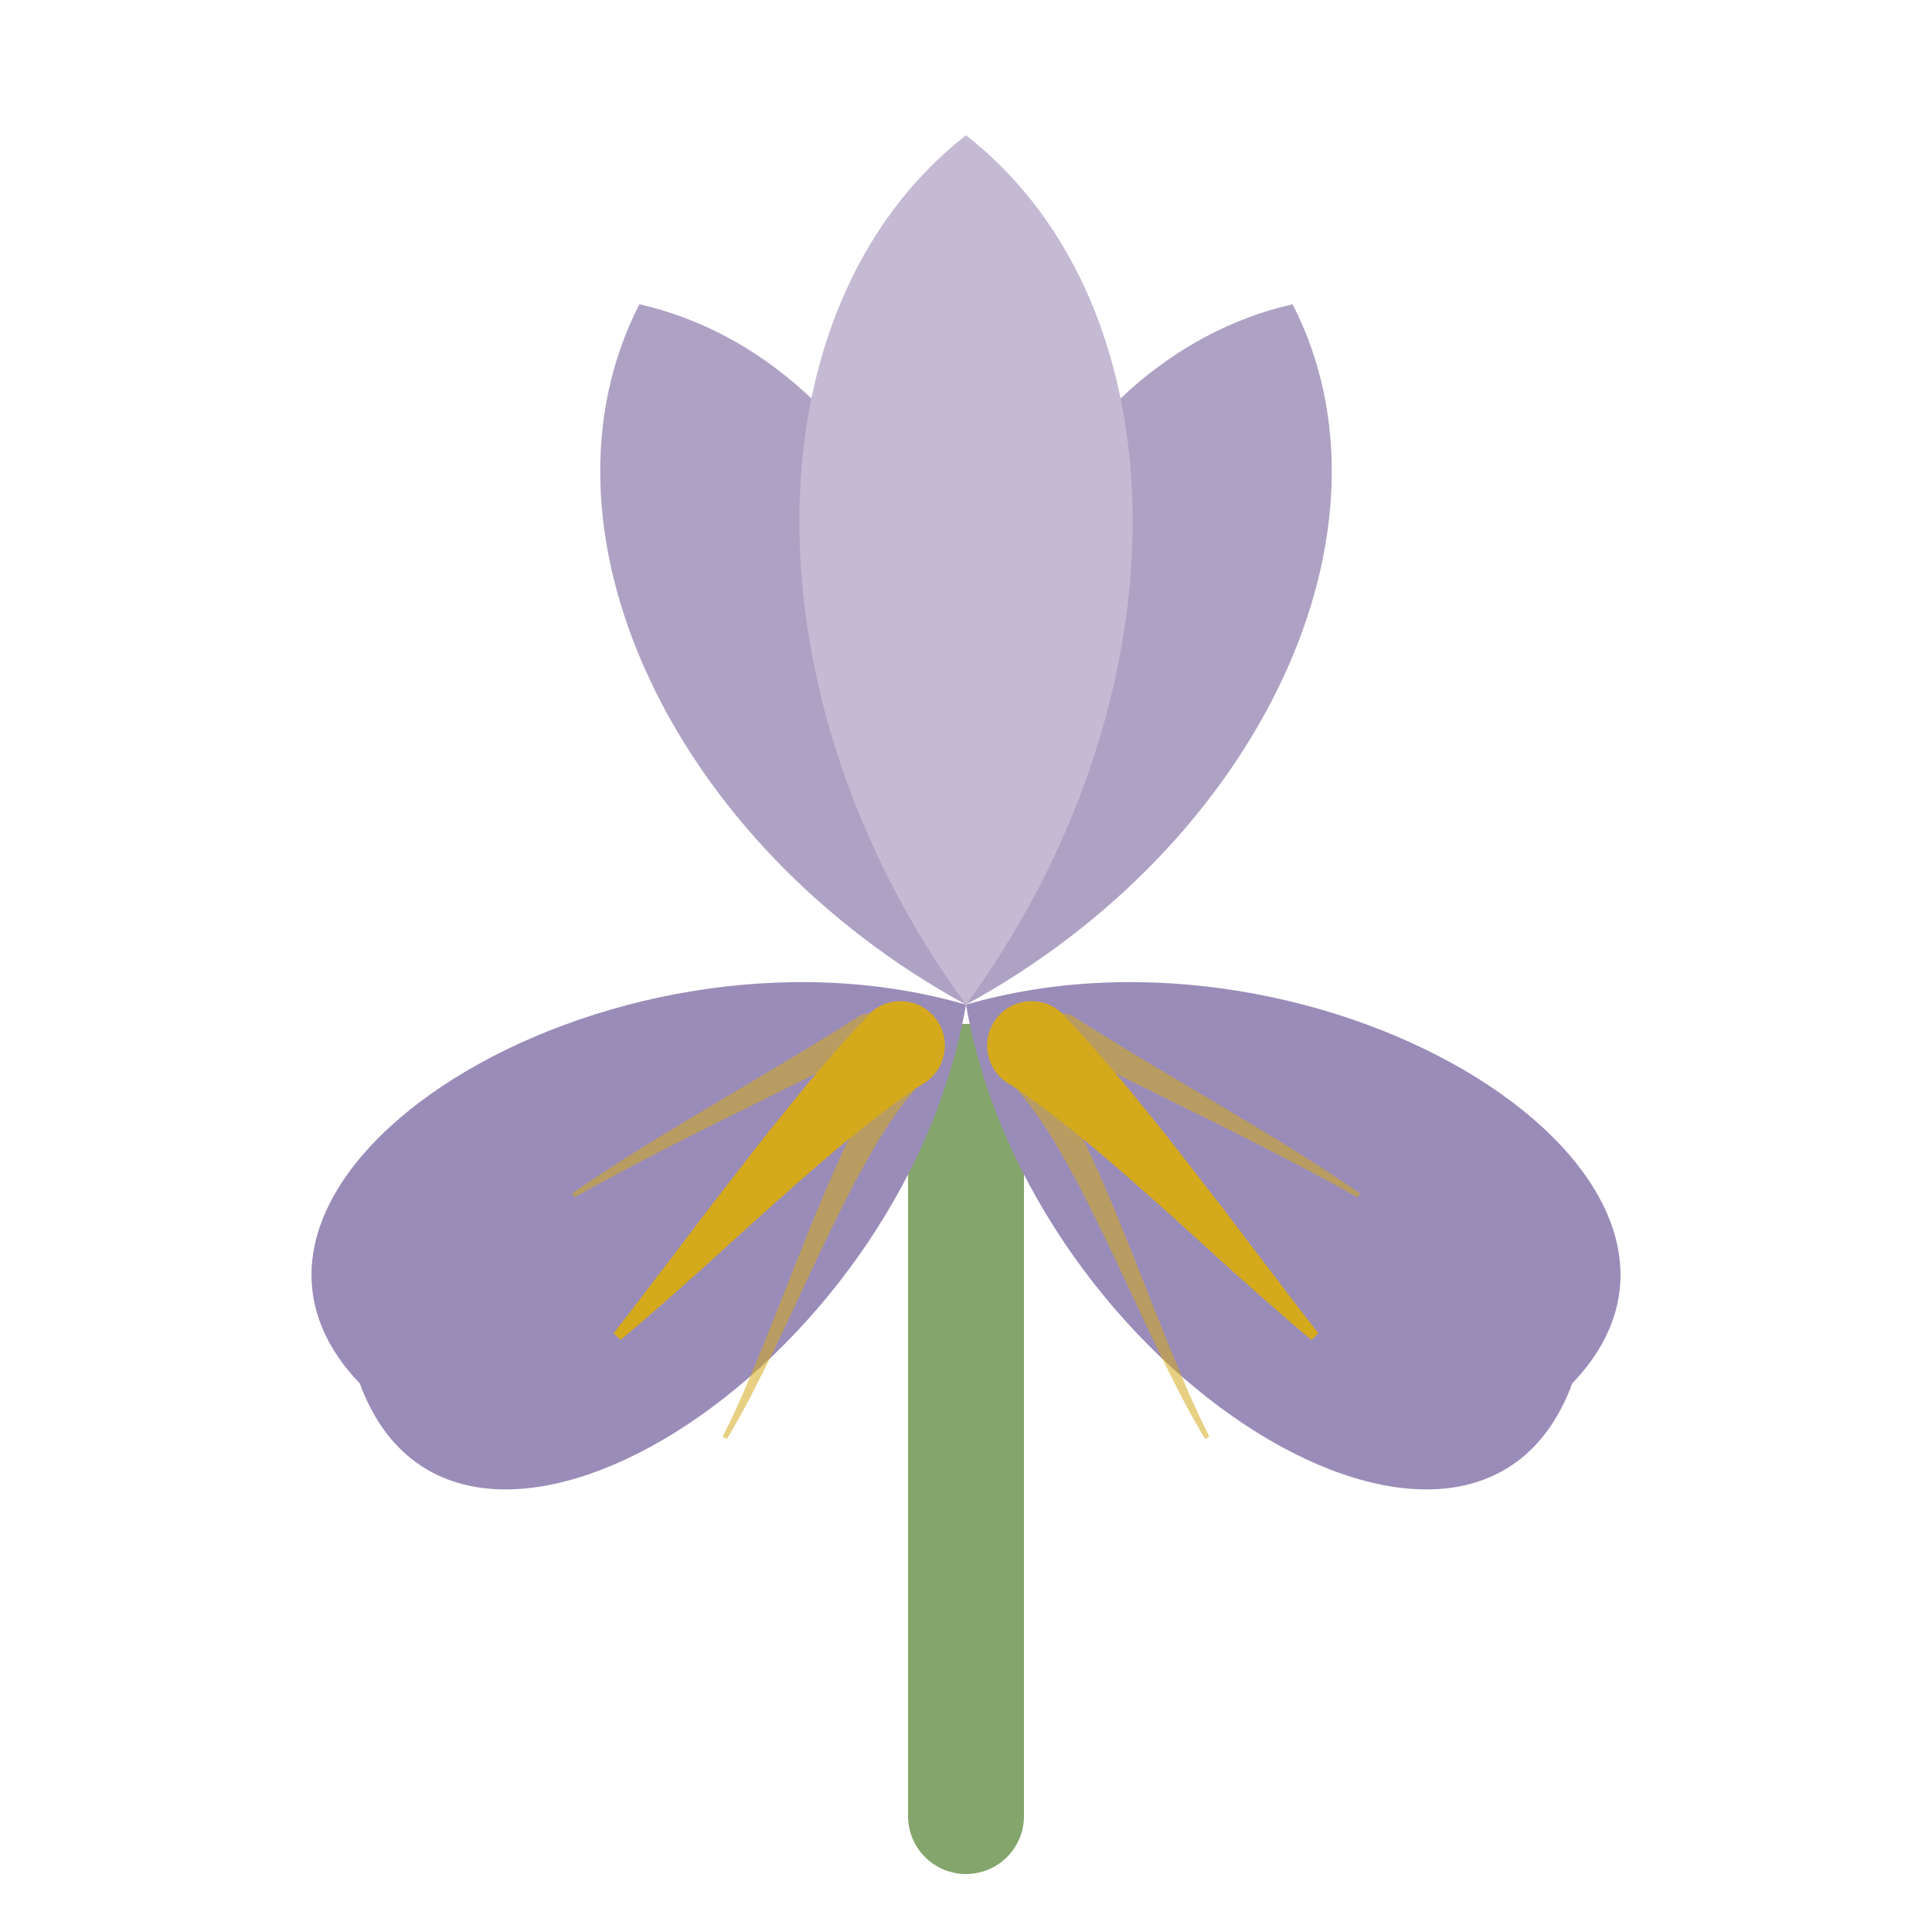
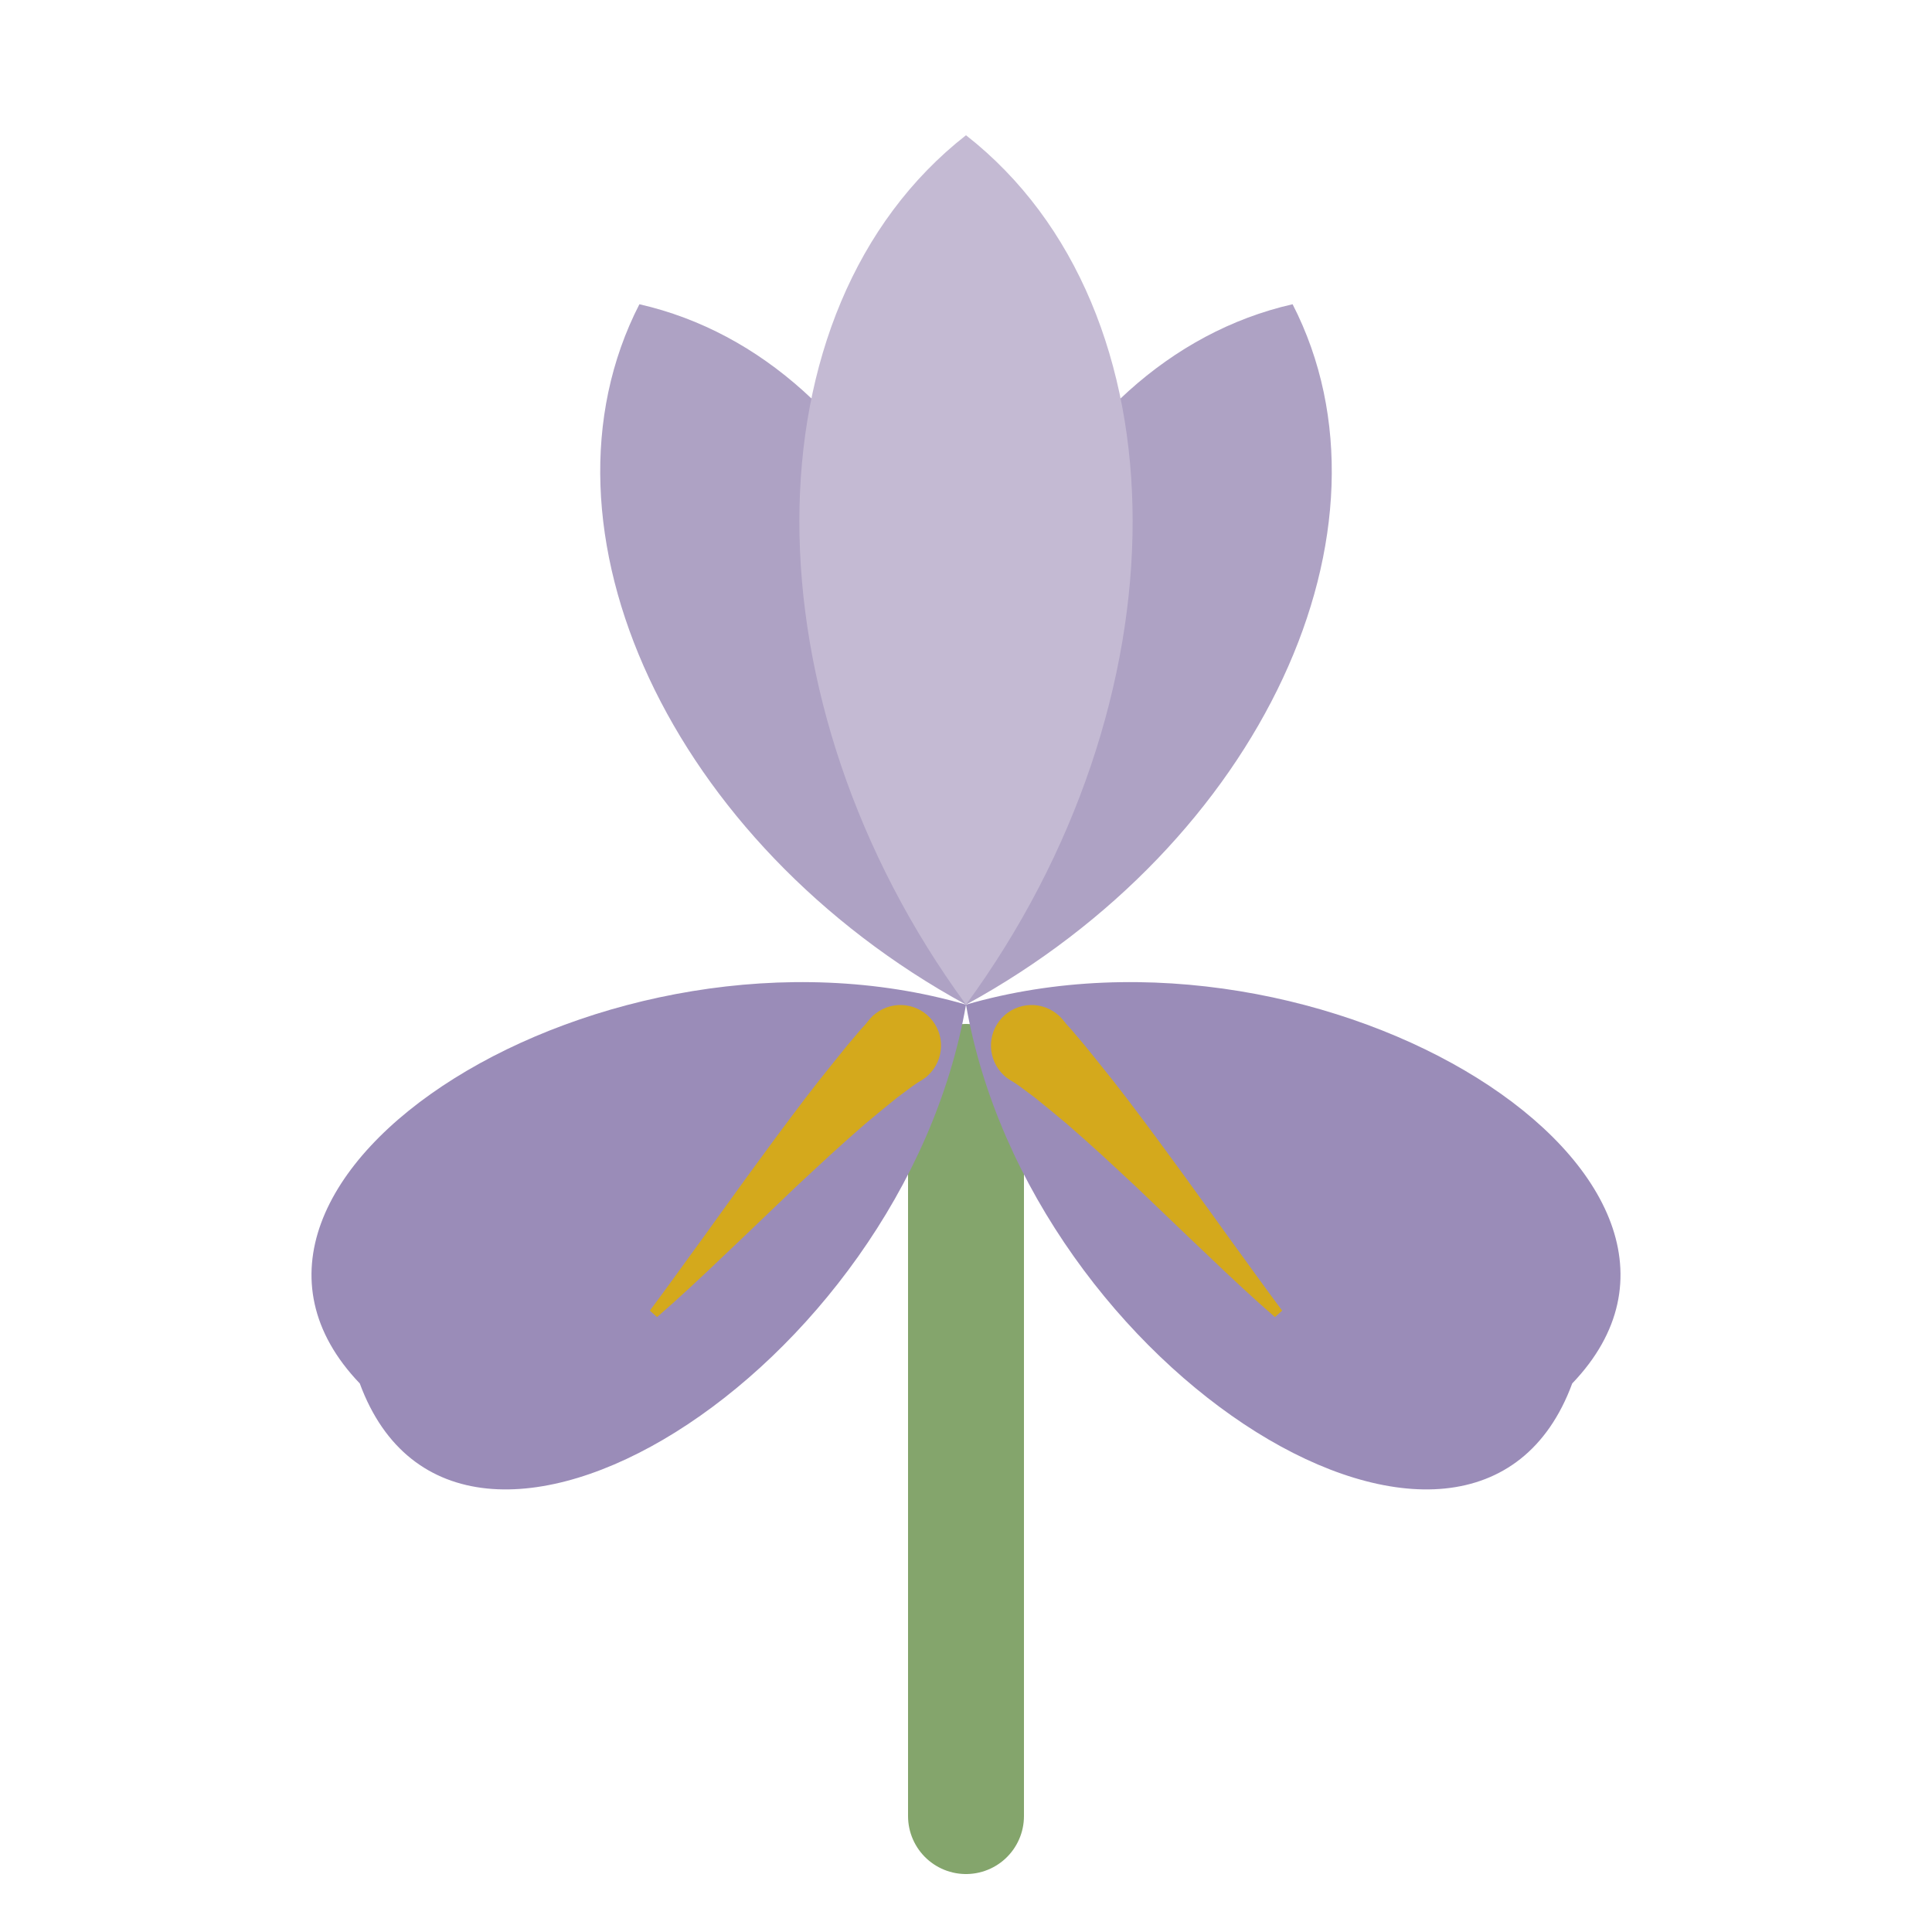
<svg xmlns="http://www.w3.org/2000/svg" viewBox="0 0 100 100">
  <path d="M50 56 V94" fill="none" stroke="#84A56C" stroke-width="6" stroke-linecap="round" />
  <g transform="translate(50 52) rotate(122)">
    <path d="M0 0 C-14.4 -12.9 -14.4 -40.0 0 -37 C14.4 -40.0 14.4 -12.9 0 0 Z" fill="#9A8CB8" />
    <g fill="#D4A91C">
-       <path d="M2.28 -3.70 L2.31 -4.77 L2.38 -5.91 L2.49 -7.11 L2.63 -8.37 L2.80 -9.67 L3.00 -11.01 L3.22 -12.37 L3.45 -13.75 L3.69 -15.14 L3.94 -16.53 L4.19 -17.90 L4.43 -19.26 L4.66 -20.60 L4.87 -21.90 L5.07 -23.15 L5.24 -24.36 L4.76 -24.48 L4.34 -23.34 L3.90 -22.16 L3.43 -20.93 L2.96 -19.67 L2.47 -18.38 L1.97 -17.07 L1.48 -15.74 L0.99 -14.41 L0.50 -13.08 L0.03 -11.76 L-0.42 -10.45 L-0.86 -9.16 L-1.26 -7.90 L-1.64 -6.66 L-1.98 -5.46 L-2.28 -4.30 Z" />
-       <circle cx="0.00" cy="-4.00" r="2.30" />
-     </g>
-     <g fill="#D4A91C" opacity="0.55">
-       <path d="M-0.77 -5.03 L-0.85 -5.96 L-0.94 -6.94 L-1.04 -7.96 L-1.14 -9.02 L-1.25 -10.12 L-1.36 -11.24 L-1.47 -12.38 L-1.59 -13.53 L-1.70 -14.70 L-1.81 -15.86 L-1.91 -17.01 L-2.00 -18.15 L-2.09 -19.28 L-2.16 -20.37 L-2.23 -21.44 L-2.28 -22.47 L-2.52 -22.47 L-2.56 -21.44 L-2.59 -20.36 L-2.60 -19.26 L-2.61 -18.13 L-2.60 -16.98 L-2.58 -15.82 L-2.56 -14.65 L-2.54 -13.48 L-2.51 -12.32 L-2.49 -11.17 L-2.46 -10.05 L-2.44 -8.95 L-2.43 -7.88 L-2.42 -6.86 L-2.42 -5.89 L-2.43 -4.97 Z" />
-       <circle cx="-1.60" cy="-5.00" r="0.83" />
-     </g>
-     <g fill="#D4A91C" opacity="0.55">
-       <path d="M2.38 -4.72 L2.68 -5.61 L3.08 -6.57 L3.56 -7.59 L4.13 -8.65 L4.75 -9.76 L5.43 -10.90 L6.15 -12.06 L6.89 -13.24 L7.66 -14.43 L8.43 -15.62 L9.19 -16.80 L9.94 -17.97 L10.65 -19.13 L11.33 -20.26 L11.95 -21.35 L12.51 -22.41 L12.29 -22.53 L11.66 -21.52 L10.97 -20.48 L10.22 -19.41 L9.44 -18.31 L8.62 -17.19 L7.79 -16.06 L6.95 -14.92 L6.11 -13.78 L5.28 -12.64 L4.48 -11.51 L3.72 -10.41 L3.00 -9.32 L2.34 -8.26 L1.75 -7.23 L1.24 -6.23 L0.82 -5.28 Z" />
-       <circle cx="1.60" cy="-5.00" r="0.83" />
+       <path d="M2.07 -3.67 L2.11 -4.58 L2.19 -5.56 L2.32 -6.61 L2.47 -7.71 L2.66 -8.87 L2.87 -10.06 L3.10 -11.27 L3.34 -12.51 L3.60 -13.76 L3.86 -15.01 L4.12 -16.26 L4.37 -17.49 L4.62 -18.71 L4.85 -19.89 L5.06 -21.04 L5.24 -22.13 L4.76 -22.27 L4.35 -21.23 L3.92 -20.16 L3.47 -19.05 L3.01 -17.91 L2.53 -16.74 L2.05 -15.56 L1.57 -14.38 L1.09 -13.18 L0.62 -12.00 L0.16 -10.82 L-0.28 -9.67 L-0.70 -8.53 L-1.09 -7.42 L-1.46 -6.35 L-1.79 -5.32 L-2.07 -4.33 Z" />
+       <circle cx="0.00" cy="-4.00" r="2.10" />
    </g>
  </g>
  <g transform="translate(50 52) rotate(-122)">
    <path d="M0 0 C-14.4 -12.9 -14.4 -40.0 0 -37 C14.4 -40.0 14.4 -12.9 0 0 Z" fill="#9A8CB8" />
    <g fill="#D4A91C">
-       <path d="M2.28 -4.30 L1.98 -5.46 L1.64 -6.66 L1.26 -7.90 L0.86 -9.16 L0.42 -10.45 L-0.03 -11.76 L-0.50 -13.08 L-0.99 -14.41 L-1.48 -15.74 L-1.97 -17.07 L-2.47 -18.38 L-2.96 -19.67 L-3.43 -20.93 L-3.90 -22.16 L-4.34 -23.34 L-4.76 -24.48 L-5.24 -24.36 L-5.07 -23.15 L-4.87 -21.90 L-4.66 -20.60 L-4.43 -19.26 L-4.19 -17.90 L-3.94 -16.53 L-3.69 -15.14 L-3.45 -13.75 L-3.22 -12.37 L-3.00 -11.01 L-2.80 -9.67 L-2.63 -8.37 L-2.49 -7.11 L-2.38 -5.91 L-2.31 -4.77 L-2.28 -3.70 Z" />
-       <circle cx="0.00" cy="-4.00" r="2.30" />
-     </g>
-     <g fill="#D4A91C" opacity="0.55">
-       <path d="M-0.82 -5.28 L-1.24 -6.23 L-1.75 -7.23 L-2.34 -8.26 L-3.00 -9.32 L-3.72 -10.41 L-4.48 -11.51 L-5.28 -12.64 L-6.11 -13.78 L-6.95 -14.92 L-7.79 -16.06 L-8.62 -17.19 L-9.44 -18.31 L-10.22 -19.41 L-10.97 -20.48 L-11.66 -21.52 L-12.29 -22.53 L-12.51 -22.41 L-11.95 -21.35 L-11.33 -20.26 L-10.65 -19.13 L-9.94 -17.97 L-9.19 -16.80 L-8.43 -15.62 L-7.66 -14.43 L-6.89 -13.24 L-6.15 -12.06 L-5.43 -10.90 L-4.75 -9.76 L-4.13 -8.65 L-3.56 -7.59 L-3.08 -6.57 L-2.68 -5.61 L-2.38 -4.72 Z" />
-       <circle cx="-1.60" cy="-5.00" r="0.83" />
-     </g>
-     <g fill="#D4A91C" opacity="0.55">
-       <path d="M2.43 -4.97 L2.42 -5.89 L2.42 -6.86 L2.43 -7.88 L2.44 -8.95 L2.46 -10.05 L2.49 -11.17 L2.51 -12.32 L2.54 -13.48 L2.56 -14.65 L2.58 -15.82 L2.60 -16.98 L2.61 -18.13 L2.60 -19.26 L2.59 -20.36 L2.56 -21.44 L2.52 -22.47 L2.28 -22.47 L2.23 -21.44 L2.16 -20.37 L2.09 -19.28 L2.00 -18.15 L1.91 -17.01 L1.81 -15.86 L1.70 -14.70 L1.59 -13.53 L1.47 -12.38 L1.36 -11.24 L1.25 -10.12 L1.14 -9.02 L1.04 -7.96 L0.94 -6.94 L0.85 -5.96 L0.77 -5.03 Z" />
-       <circle cx="1.60" cy="-5.00" r="0.83" />
+       <path d="M2.07 -4.33 L1.79 -5.32 L1.46 -6.35 L1.09 -7.42 L0.70 -8.53 L0.28 -9.67 L-0.16 -10.82 L-0.62 -12.00 L-1.09 -13.18 L-1.57 -14.38 L-2.05 -15.56 L-2.53 -16.74 L-3.01 -17.91 L-3.47 -19.05 L-3.92 -20.16 L-4.35 -21.23 L-4.76 -22.27 L-5.24 -22.13 L-5.06 -21.04 L-4.85 -19.89 L-4.62 -18.71 L-4.37 -17.49 L-4.12 -16.26 L-3.86 -15.01 L-3.60 -13.76 L-3.34 -12.51 L-3.10 -11.27 L-2.87 -10.06 L-2.66 -8.87 L-2.47 -7.71 L-2.32 -6.61 L-2.19 -5.56 L-2.11 -4.58 L-2.07 -3.67 Z" />
+       <circle cx="0.00" cy="-4.00" r="2.10" />
    </g>
  </g>
  <g transform="translate(50 52) rotate(25)">
    <path d="M0 0 C-10.3 -14.0 -10.3 -32.0 0 -40 C10.3 -32.0 10.3 -14.0 0 0 Z" fill="#AEA2C4" />
  </g>
  <g transform="translate(50 52) rotate(-25)">
    <path d="M0 0 C-10.3 -14.0 -10.3 -32.0 0 -40 C10.3 -32.0 10.3 -14.0 0 0 Z" fill="#AEA2C4" />
  </g>
  <g transform="translate(50 52) rotate(0)">
    <path d="M0 0 C-11.5 -15.7 -11.5 -36.0 0 -45 C11.5 -36.0 11.5 -15.7 0 0 Z" fill="#C4BAD3" />
  </g>
</svg>
